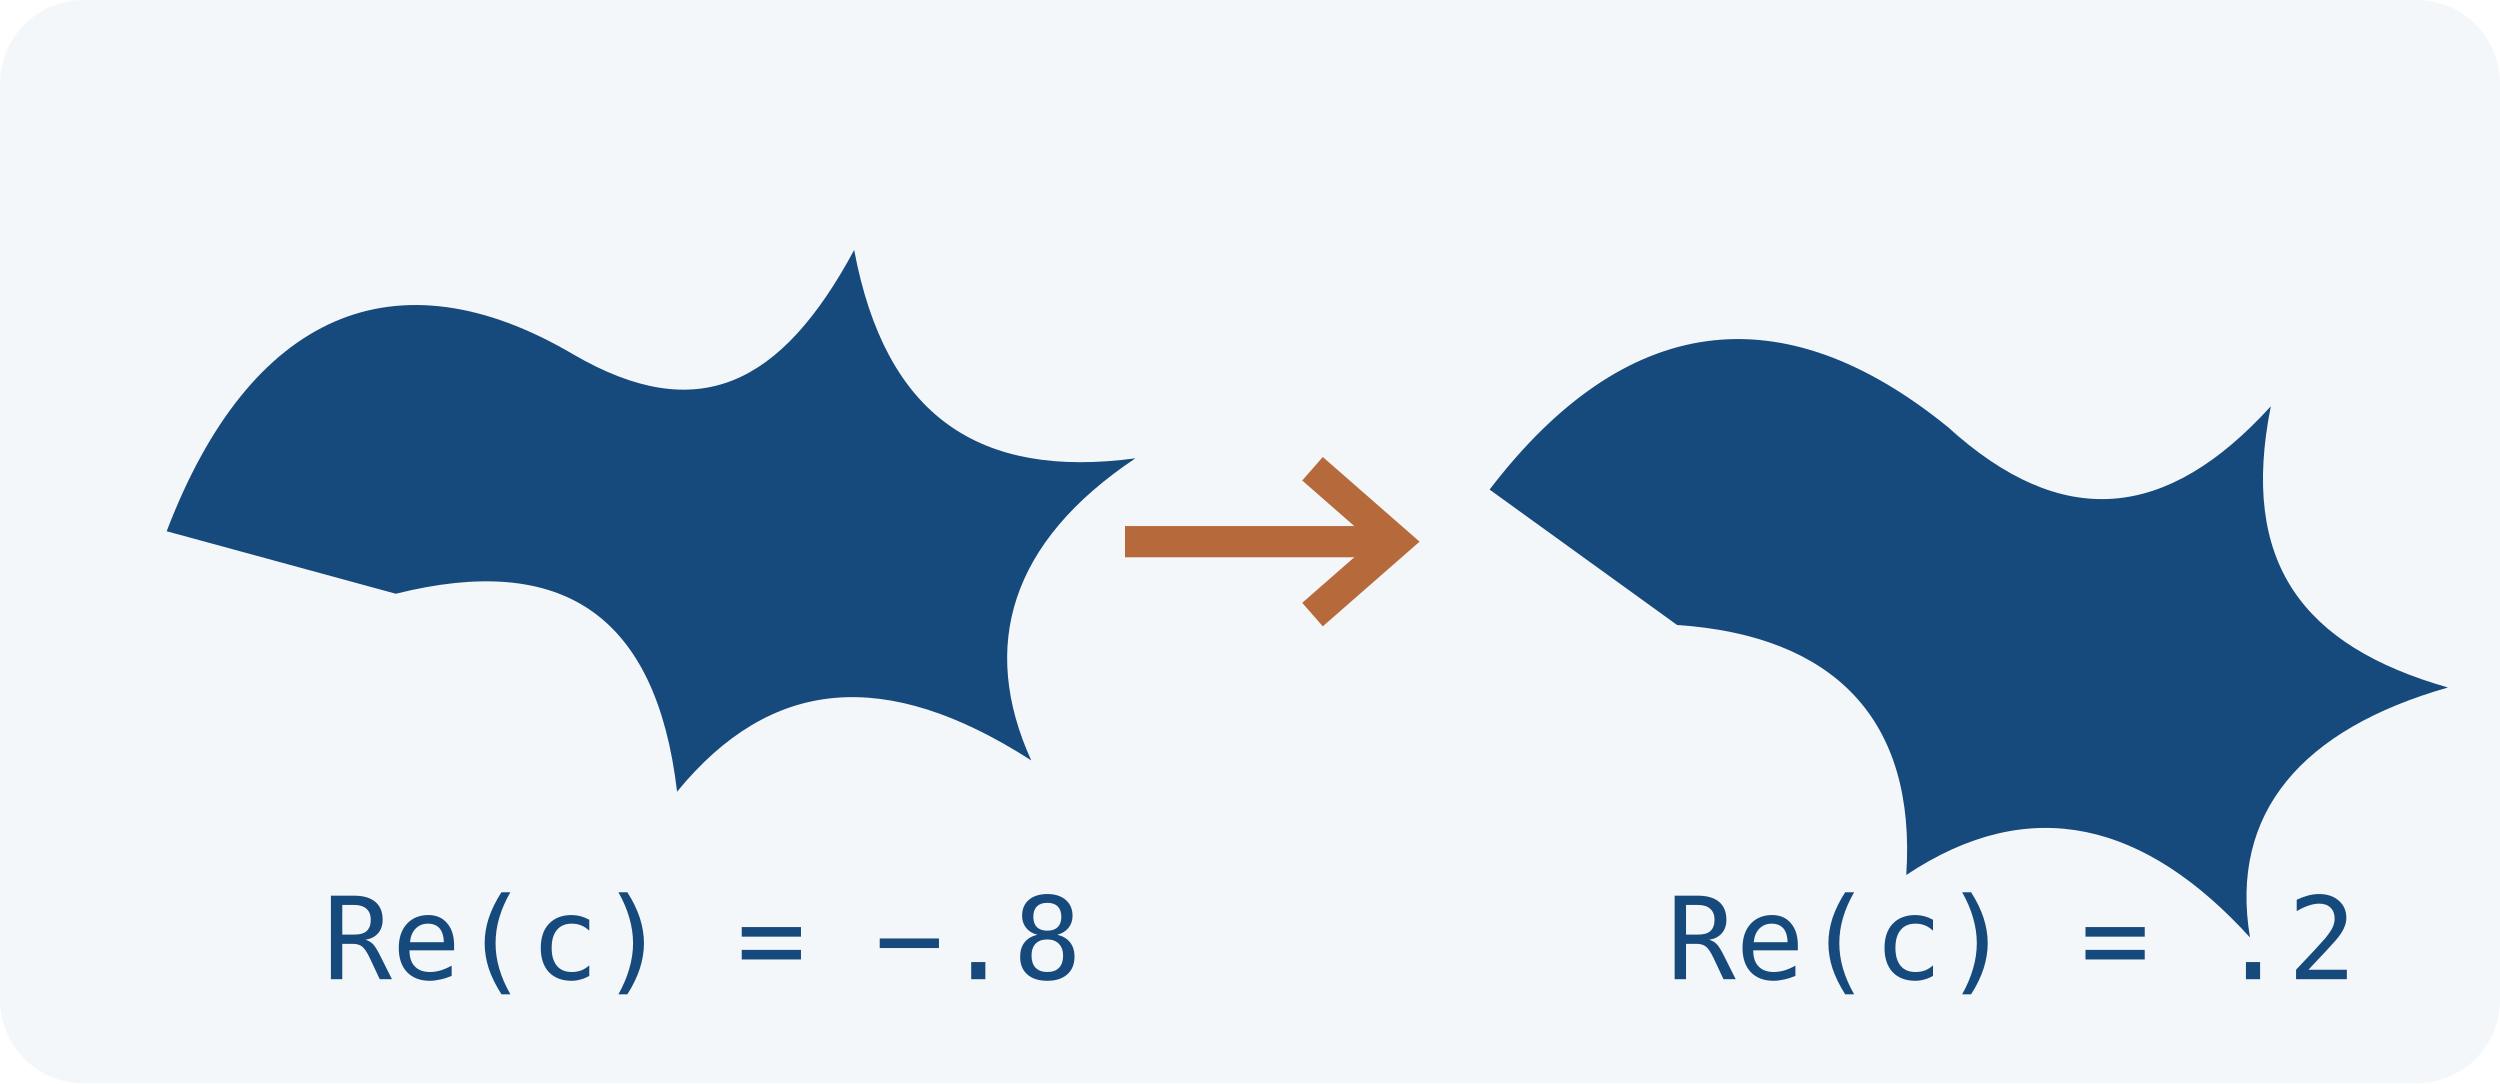
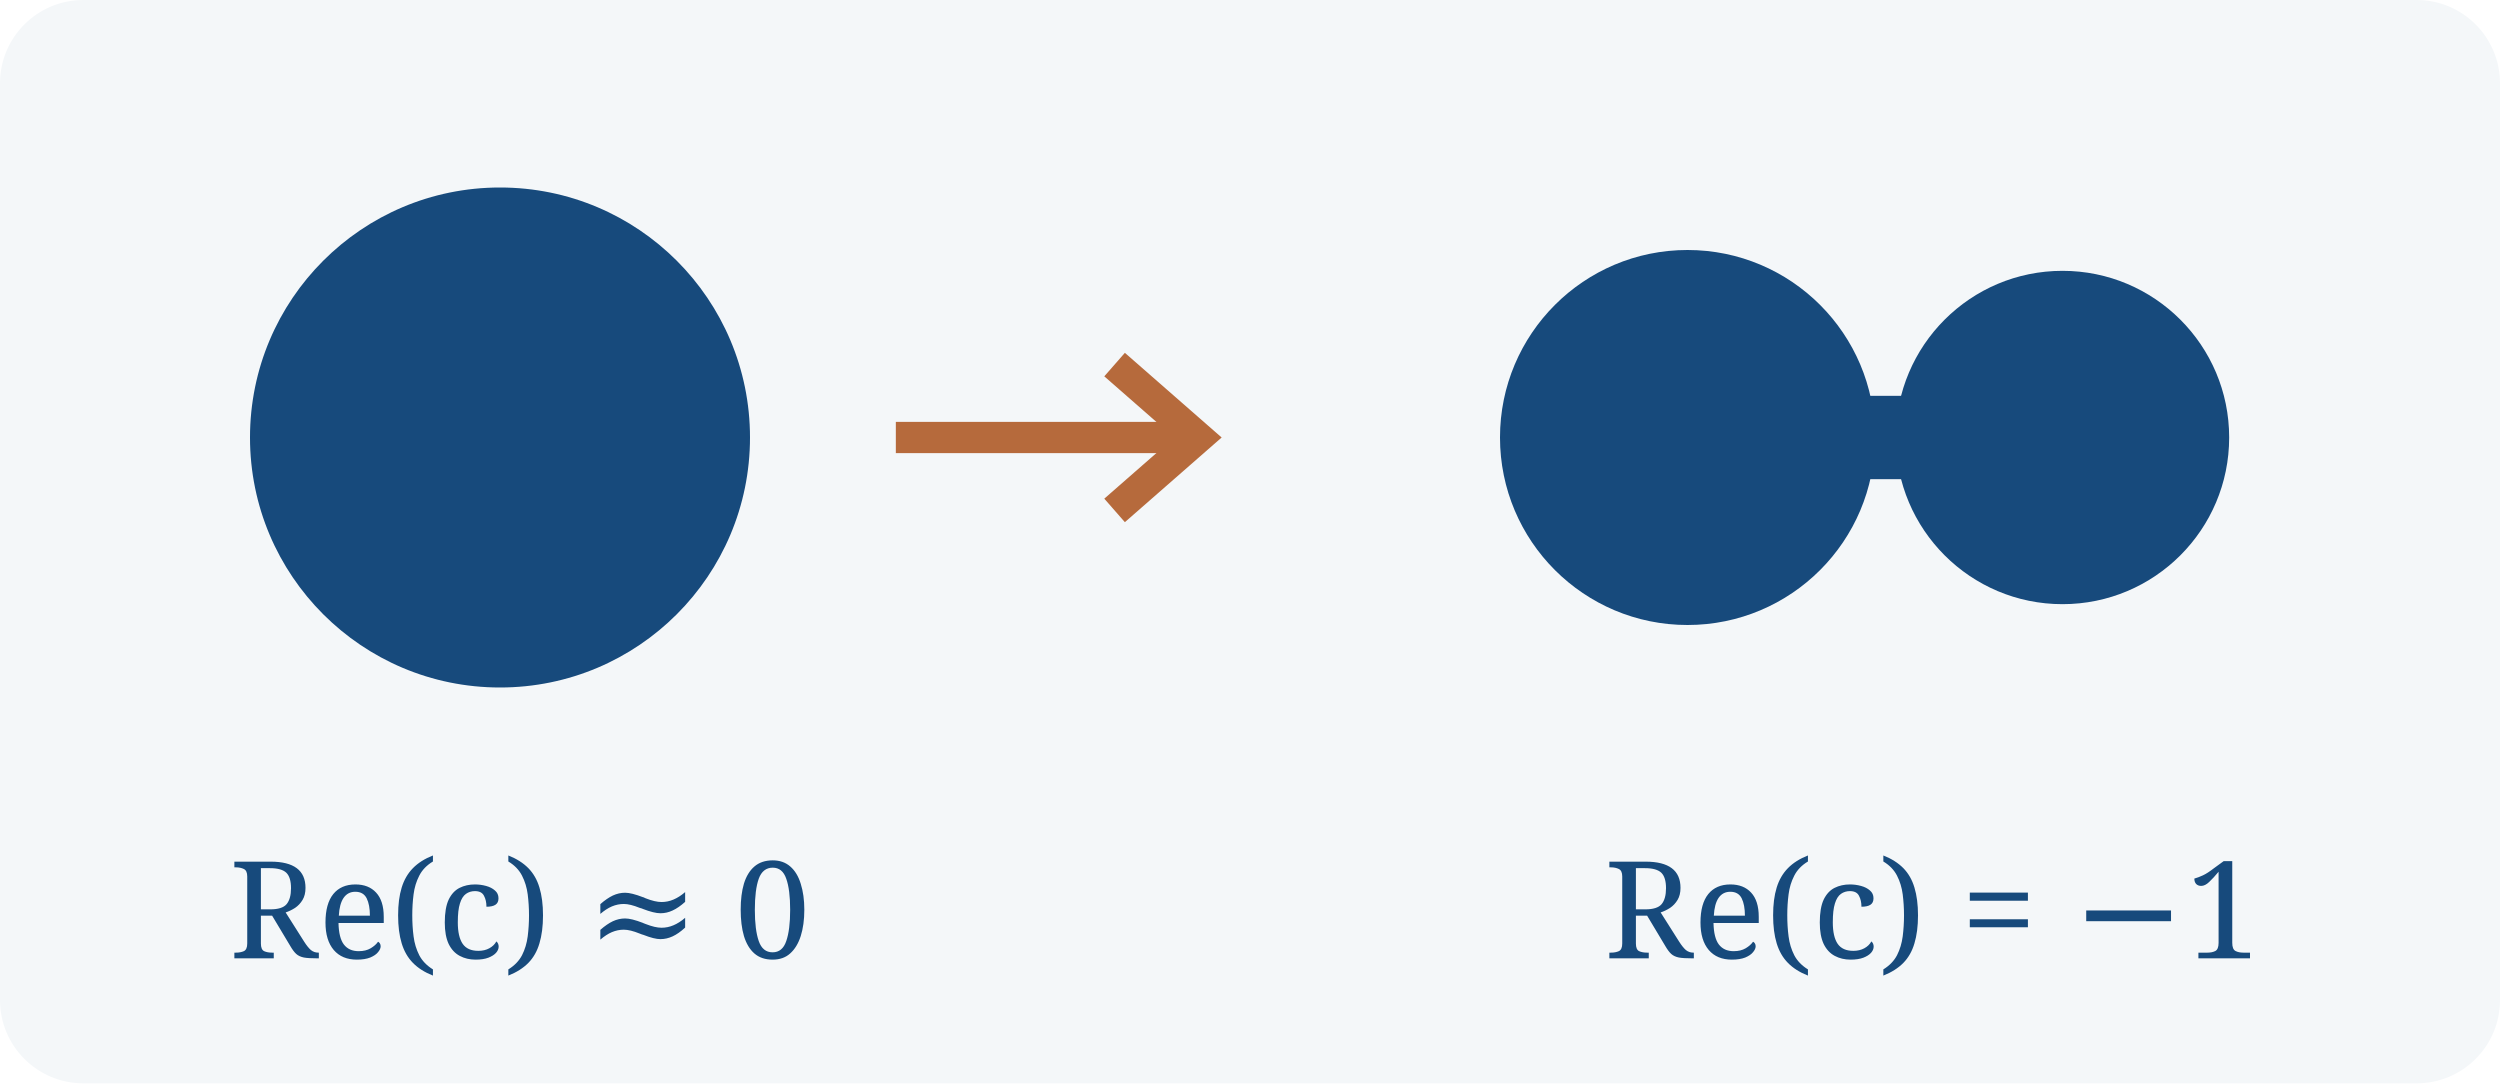
<svg xmlns="http://www.w3.org/2000/svg" viewBox="0 0 240 104">
  <rect width="240" height="104" rx="8" fill="#f4f7f9" />
-   <g fill="#174a7c">
-     <path d="M16 51c8-21 22-27 39-17 12 7 20 3 27-10 3 16 12 22 27 20-12 8-15 18-10 29-14-9-25-8-34 3-2-17-11-23-27-19z" />
-     <path d="M143 47c13-17 28-19 44-6 11 10 21 9 31-2-3 15 3 23 17 27-14 4-21 12-19 24-10-11-21-14-33-6 1-15-7-23-22-24z" />
-   </g>
-   <path d="M108 52h25" stroke="#b66a3c" stroke-width="3" />
-   <path d="m126 45 8 7-8 7" fill="none" stroke="#b66a3c" stroke-width="3" />
-   <text x="31" y="94" fill="#174a7c" font-family="monospace" font-size="11">Re(c) = −.8</text>
-   <text x="160" y="94" fill="#174a7c" font-family="monospace" font-size="11">Re(c) = .2</text>
+   <circle cx="48" cy="42" r="24" fill="#174a7c" />
+   <path d="M86 42h28" stroke="#b66a3c" stroke-width="3" />
+   <path d="m107 35 8 7-8 7" fill="none" stroke="#b66a3c" stroke-width="3" />
+   <circle cx="162" cy="42" r="18" fill="#174a7c" />
+   <circle cx="198" cy="42" r="16" fill="#174a7c" />
+   <path d="M176 38h8v8h-8z" fill="#174a7c" />
+   <text x="22" y="92" fill="#174a7c" font-family="serif" font-size="13">Re(c) ≈ 0</text>
+   <text x="154" y="92" fill="#174a7c" font-family="serif" font-size="13">Re(c) = −1</text>
</svg>
